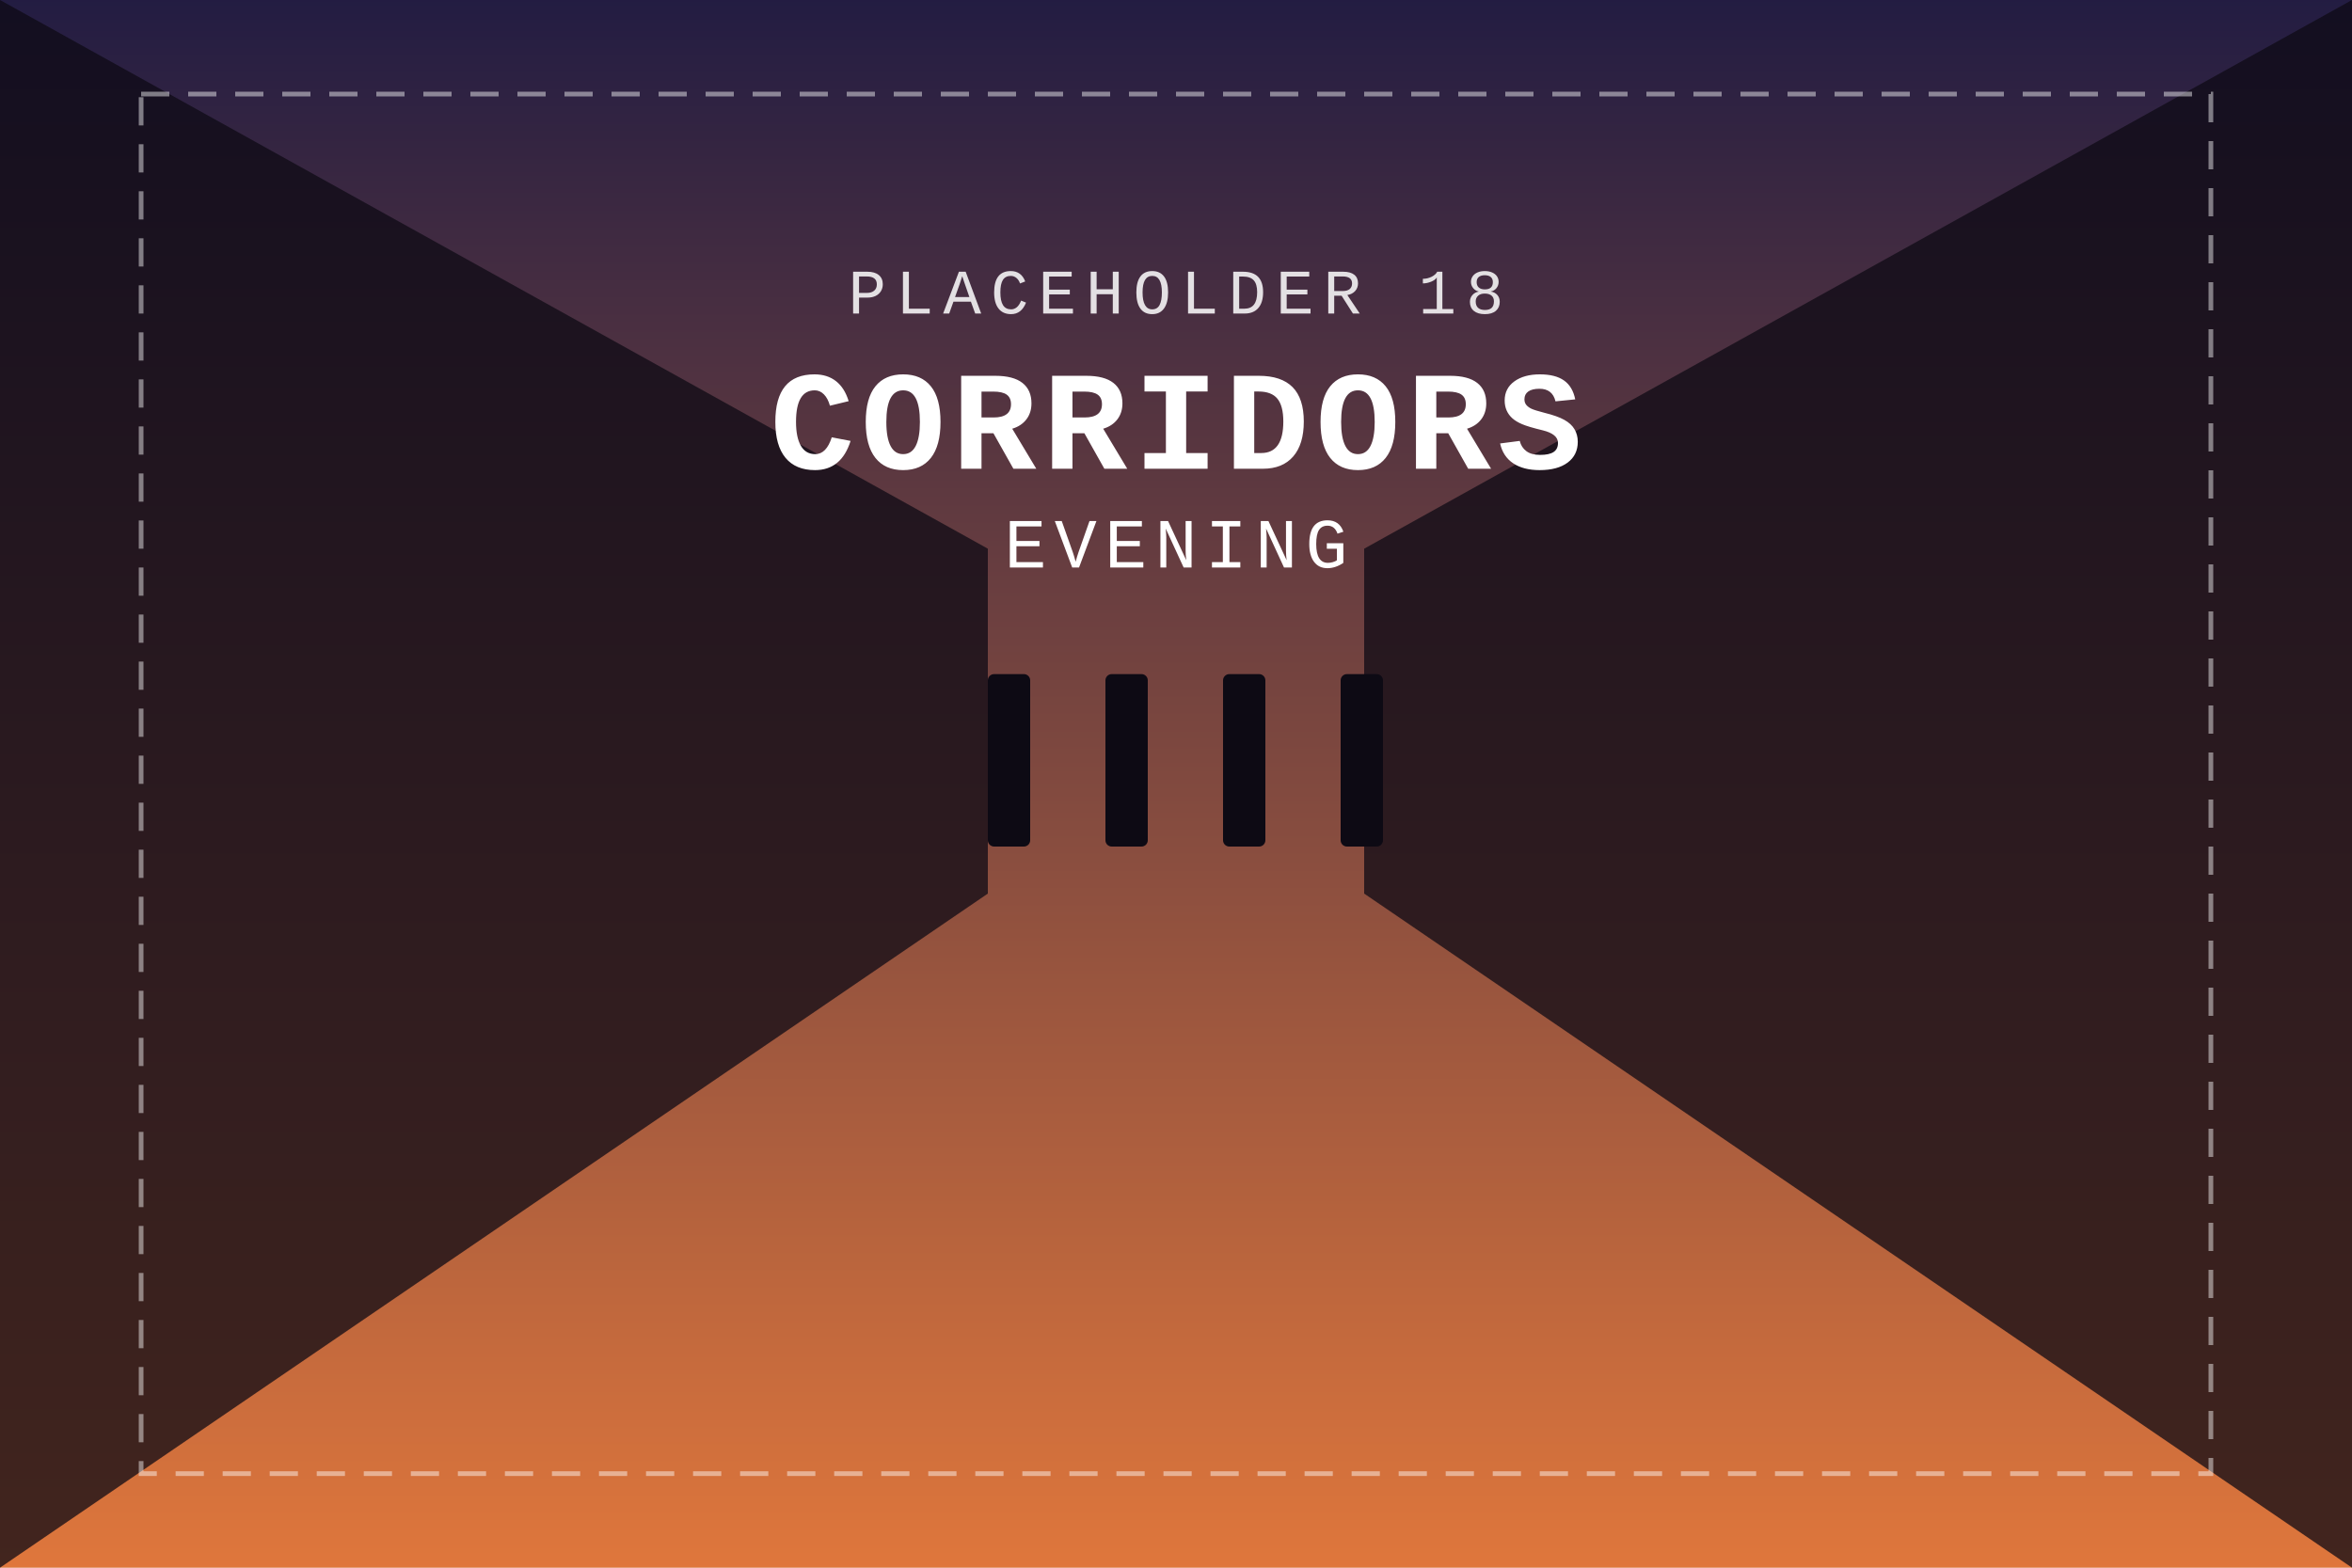
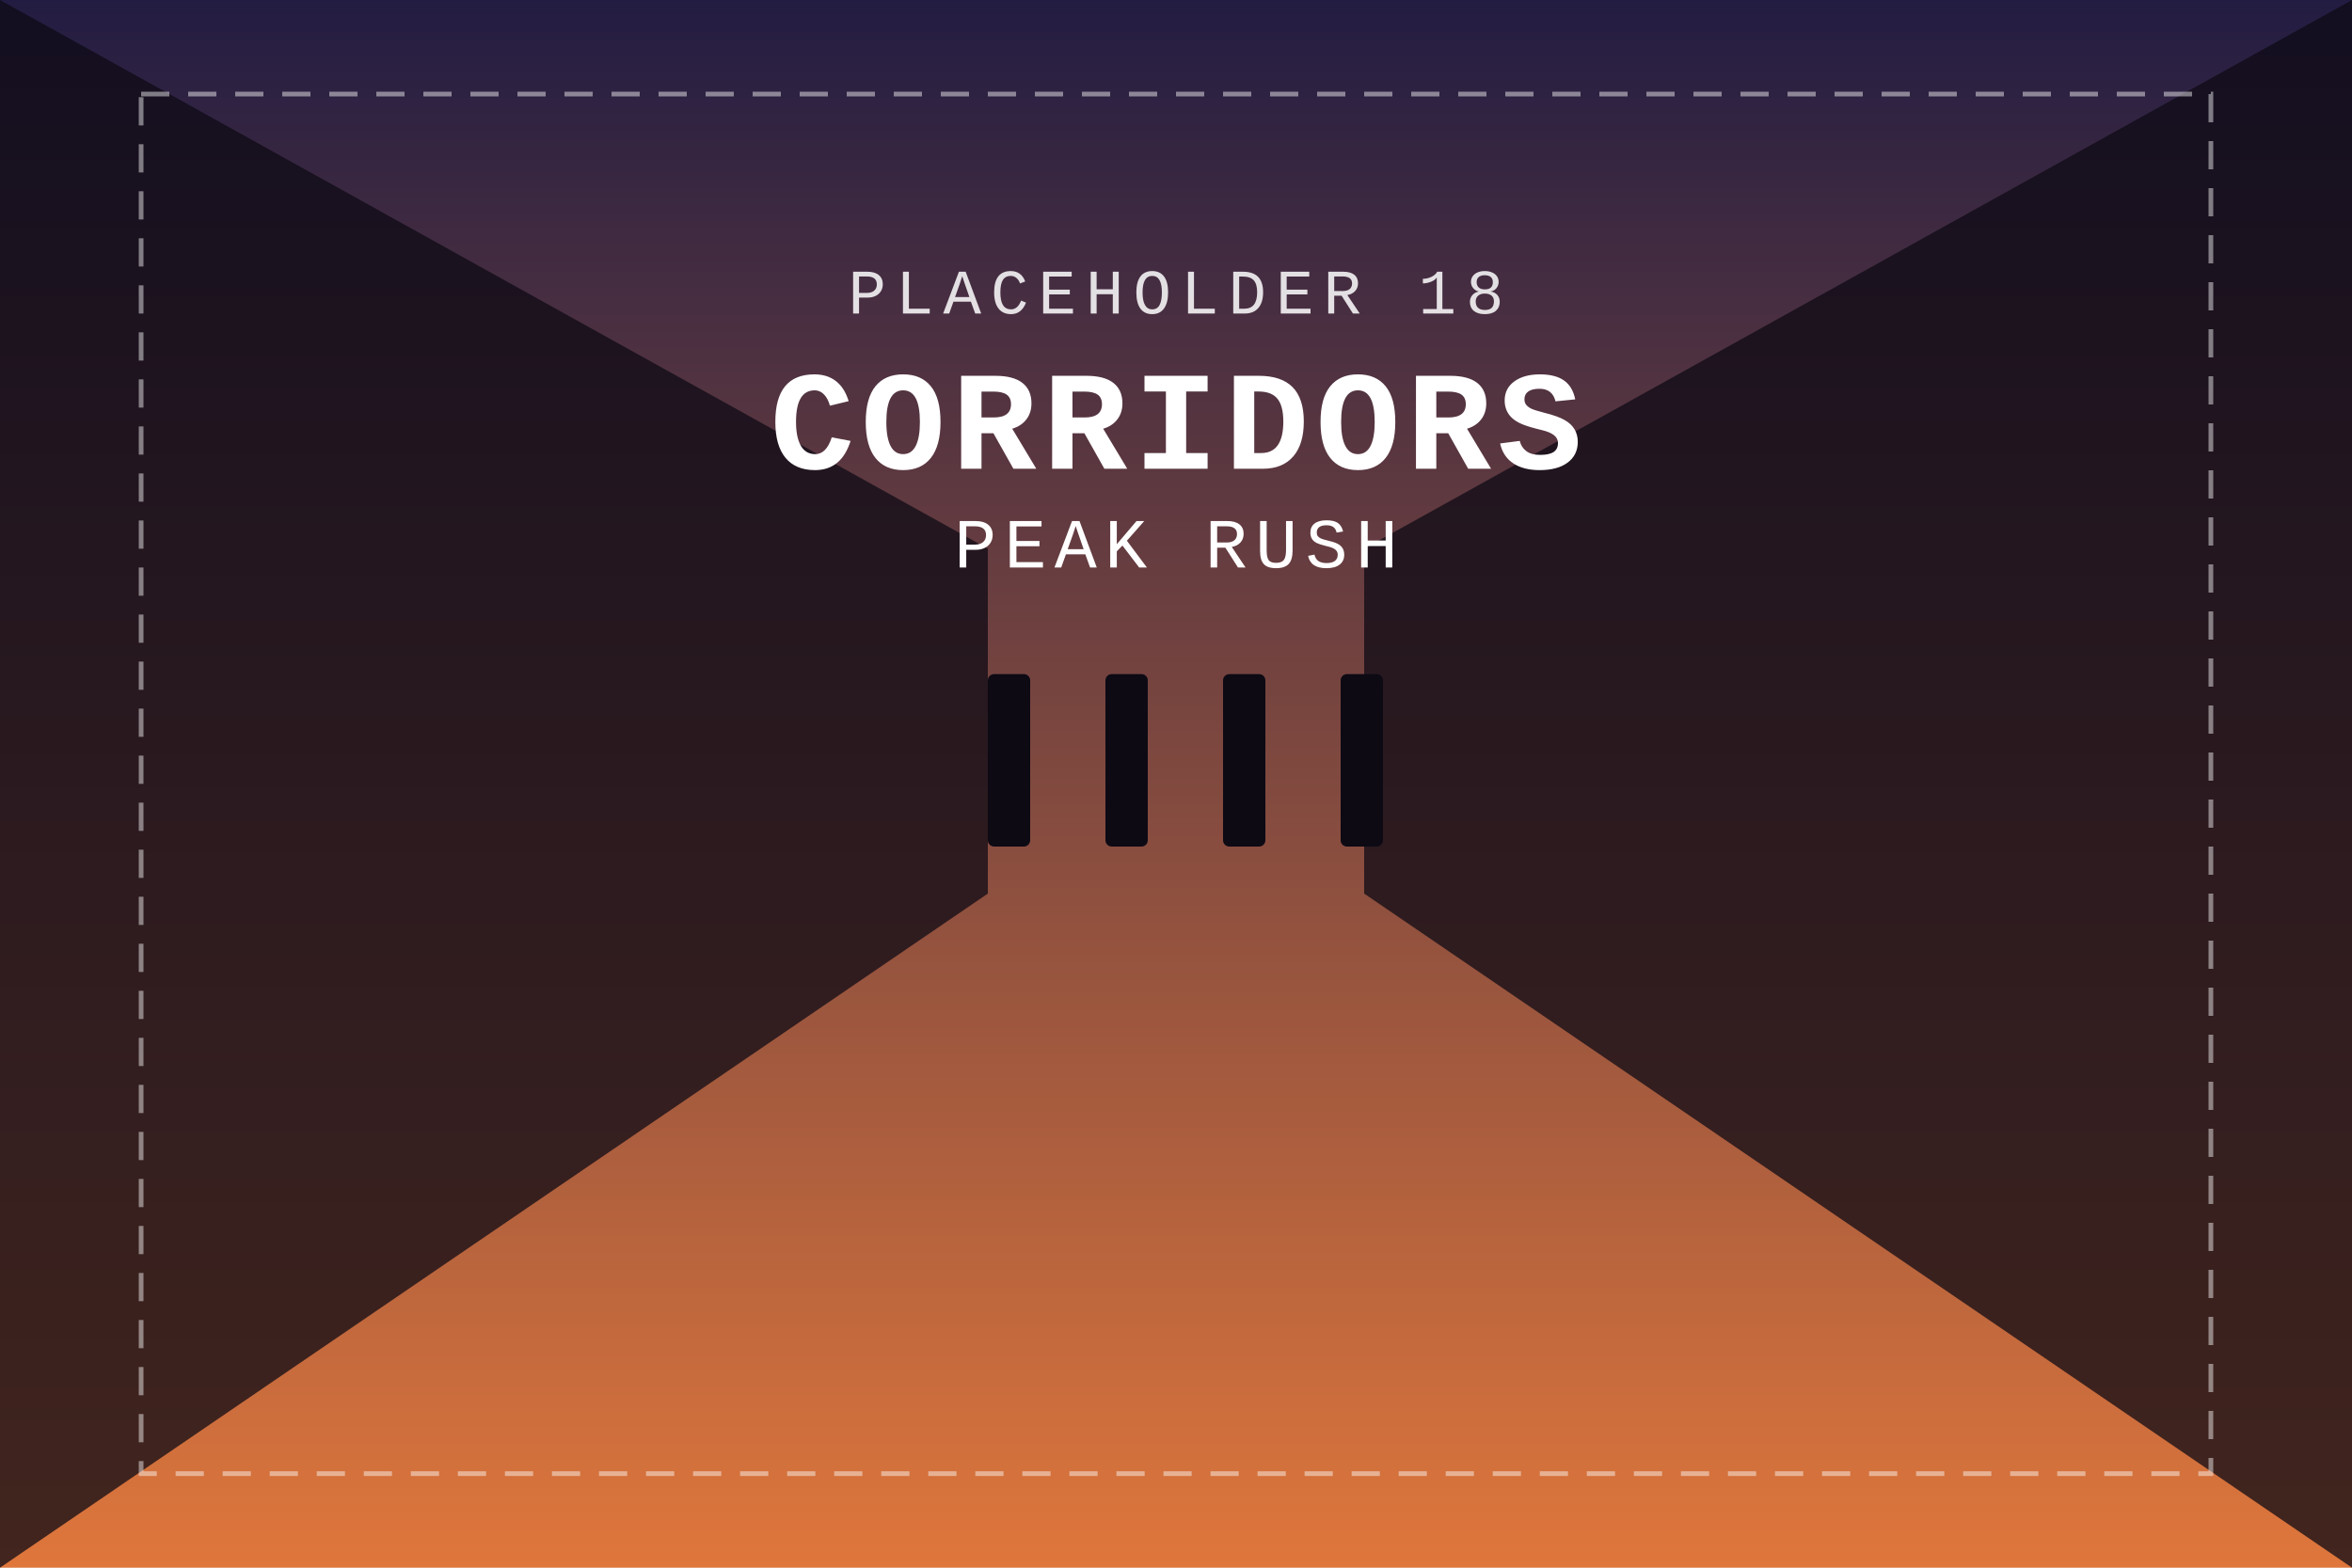
<svg xmlns="http://www.w3.org/2000/svg" width="1500" height="1000" viewBox="0 0 1500 1000">
  <defs>
    <linearGradient id="sky" x1="0" y1="0" x2="0" y2="1">
      <stop offset="0" stop-color="#221c42" />
      <stop offset="1" stop-color="#e0773c" />
    </linearGradient>
  </defs>
  <rect width="1500" height="1000" fill="url(#sky)" />
  <polygon points="0,0 630.0,350.0 630.0,570.0 0,1000" fill="#0d0a14" opacity=".75" />
  <polygon points="1500,0 870.0,350.0 870.0,570.0 1500,1000" fill="#0d0a14" opacity=".75" />
  <rect x="630.0" y="430.0" width="27" height="110.0" rx="4" fill="#0d0a14" />
  <rect x="705.0" y="430.0" width="27" height="110.0" rx="4" fill="#0d0a14" />
  <rect x="780.0" y="430.0" width="27" height="110.0" rx="4" fill="#0d0a14" />
  <rect x="855.0" y="430.0" width="27" height="110.0" rx="4" fill="#0d0a14" />
  <rect x="90.0" y="60.0" width="1320.0" height="880.0" fill="none" stroke="#fff" stroke-opacity=".45" stroke-width="3" stroke-dasharray="18 12" />
  <g font-family="Courier New, monospace" fill="#fff" text-anchor="middle">
    <text x="750.0" y="200.0" font-size="40.5" letter-spacing="6" opacity=".85">PLACEHOLDER 18</text>
    <text x="750.0" y="299.0" font-size="90.0" font-weight="700" letter-spacing="4">CORRIDORS</text>
-     <text x="750.0" y="362.0" font-size="45.0" letter-spacing="5">EVENING</text>
+     <text x="750.0" y="362.0" font-size="45.0" letter-spacing="5">PEAK RUSH</text>
  </g>
</svg>
